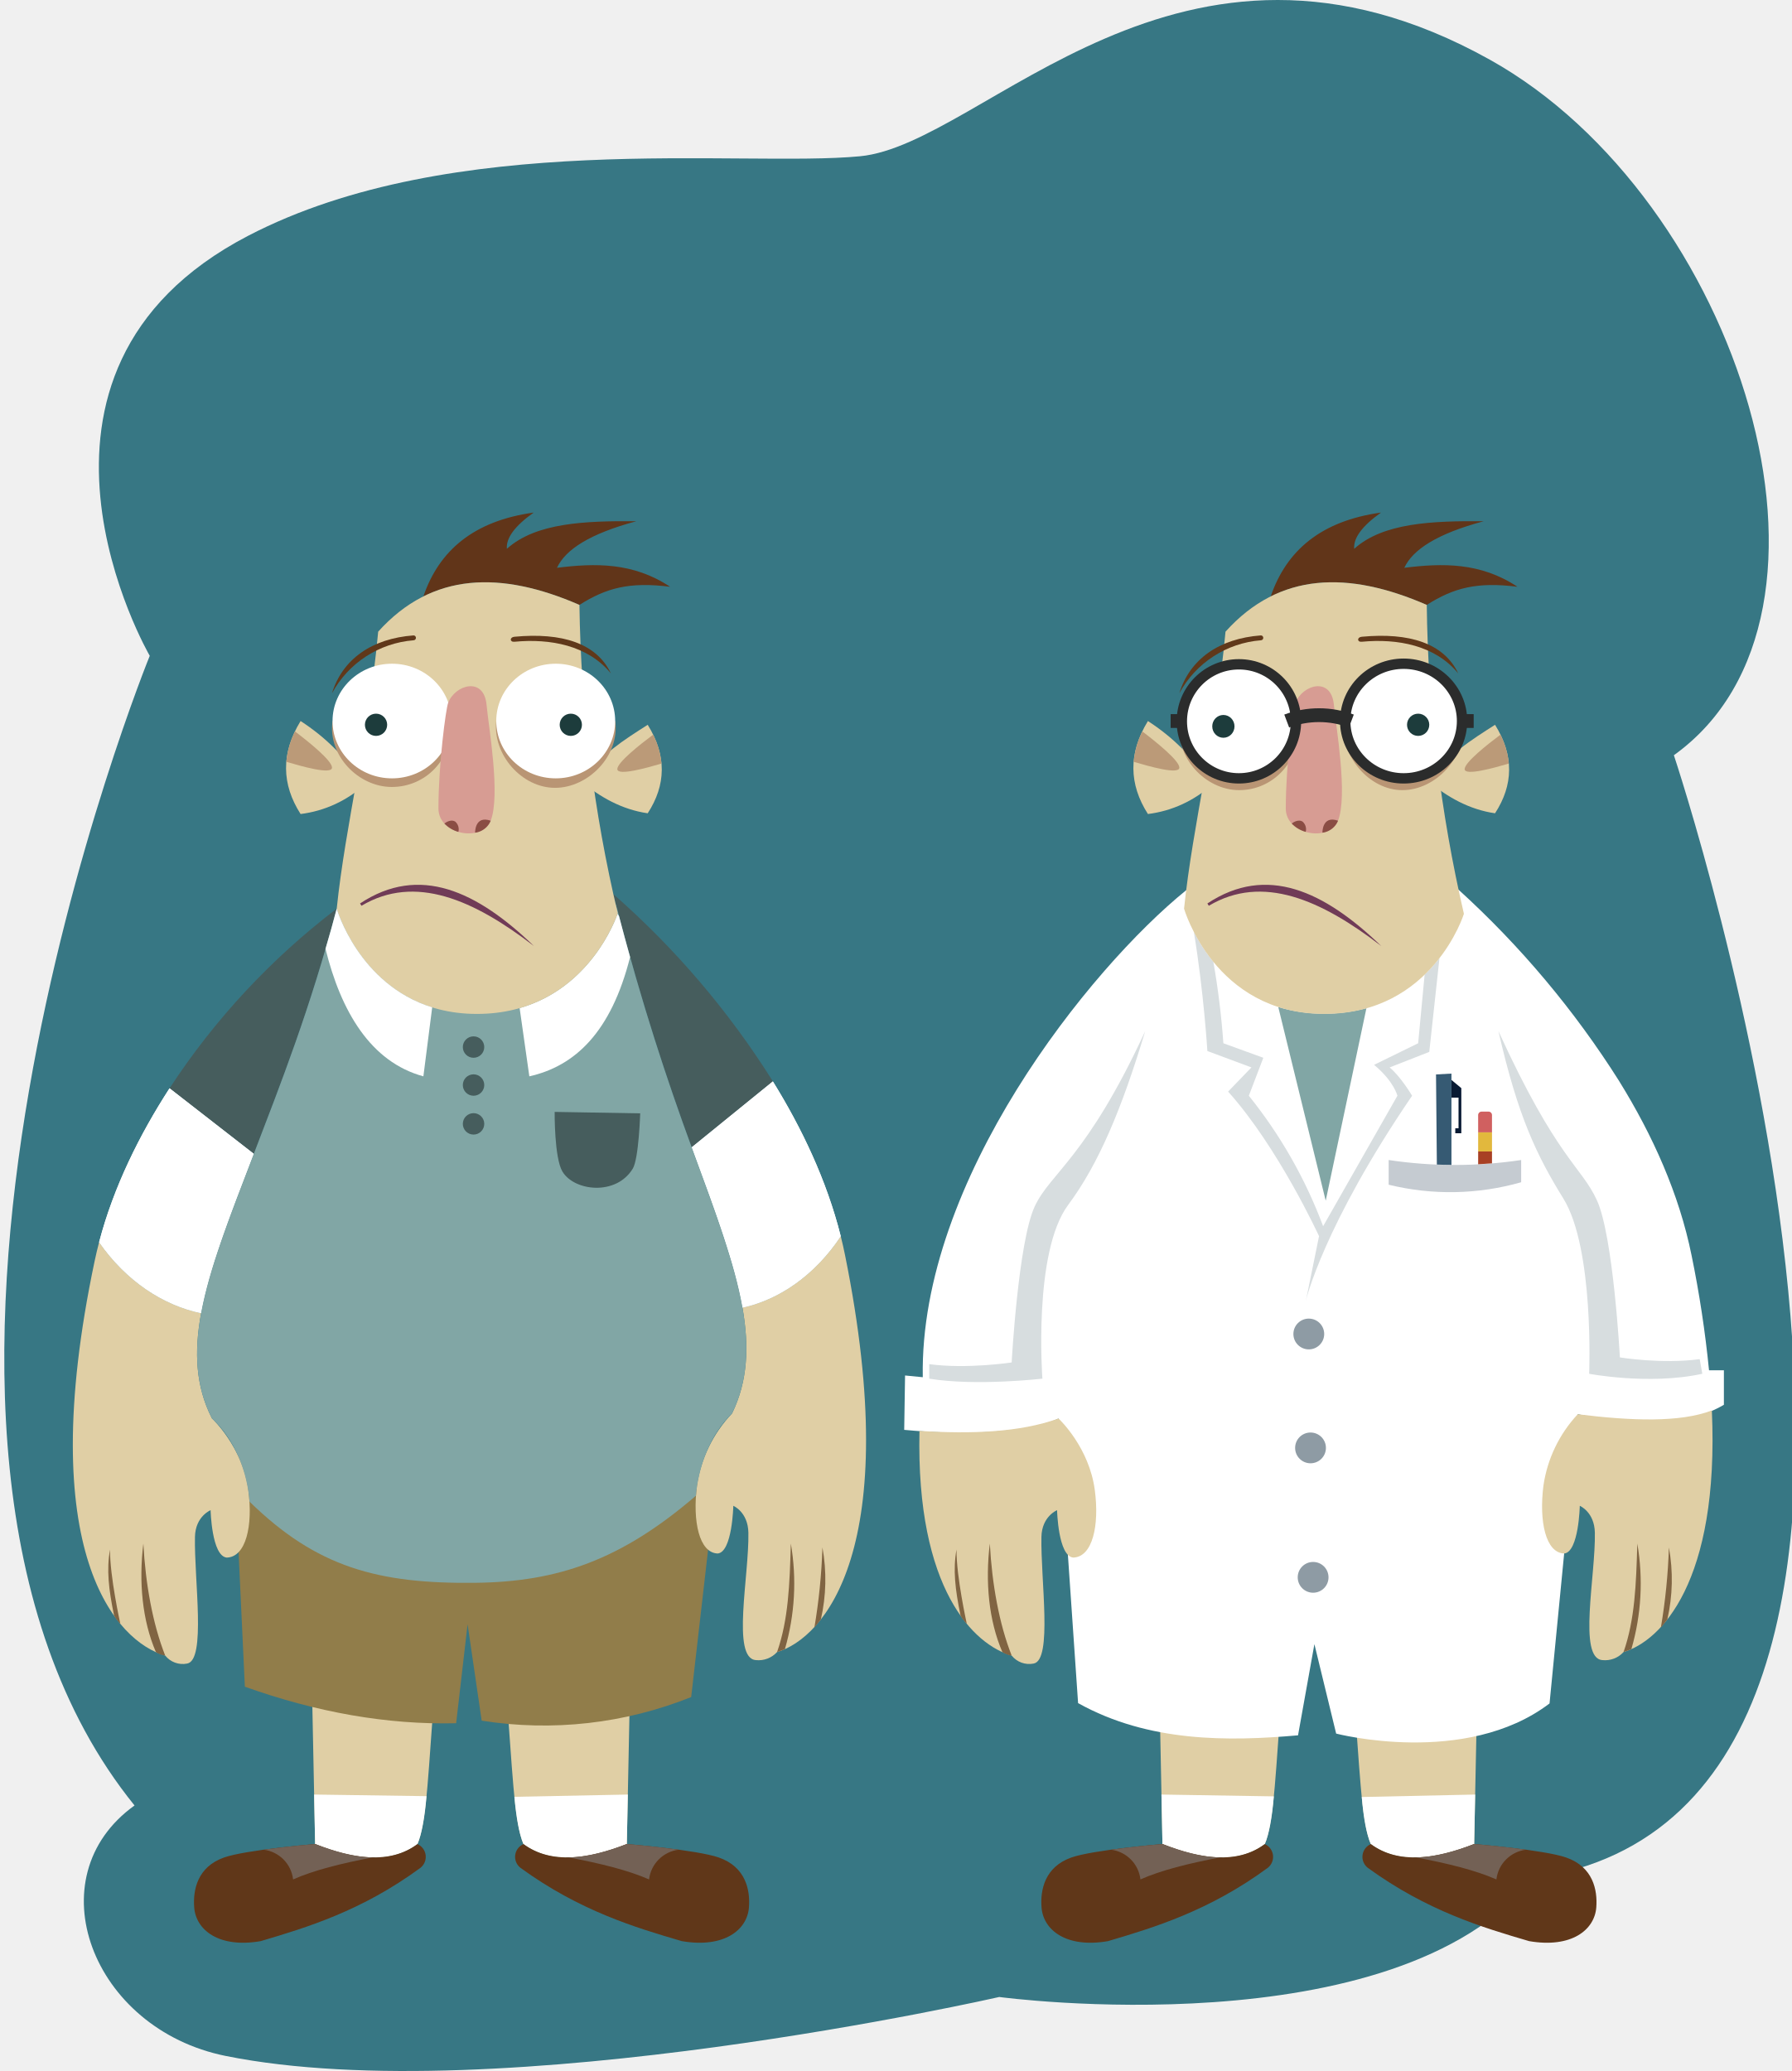
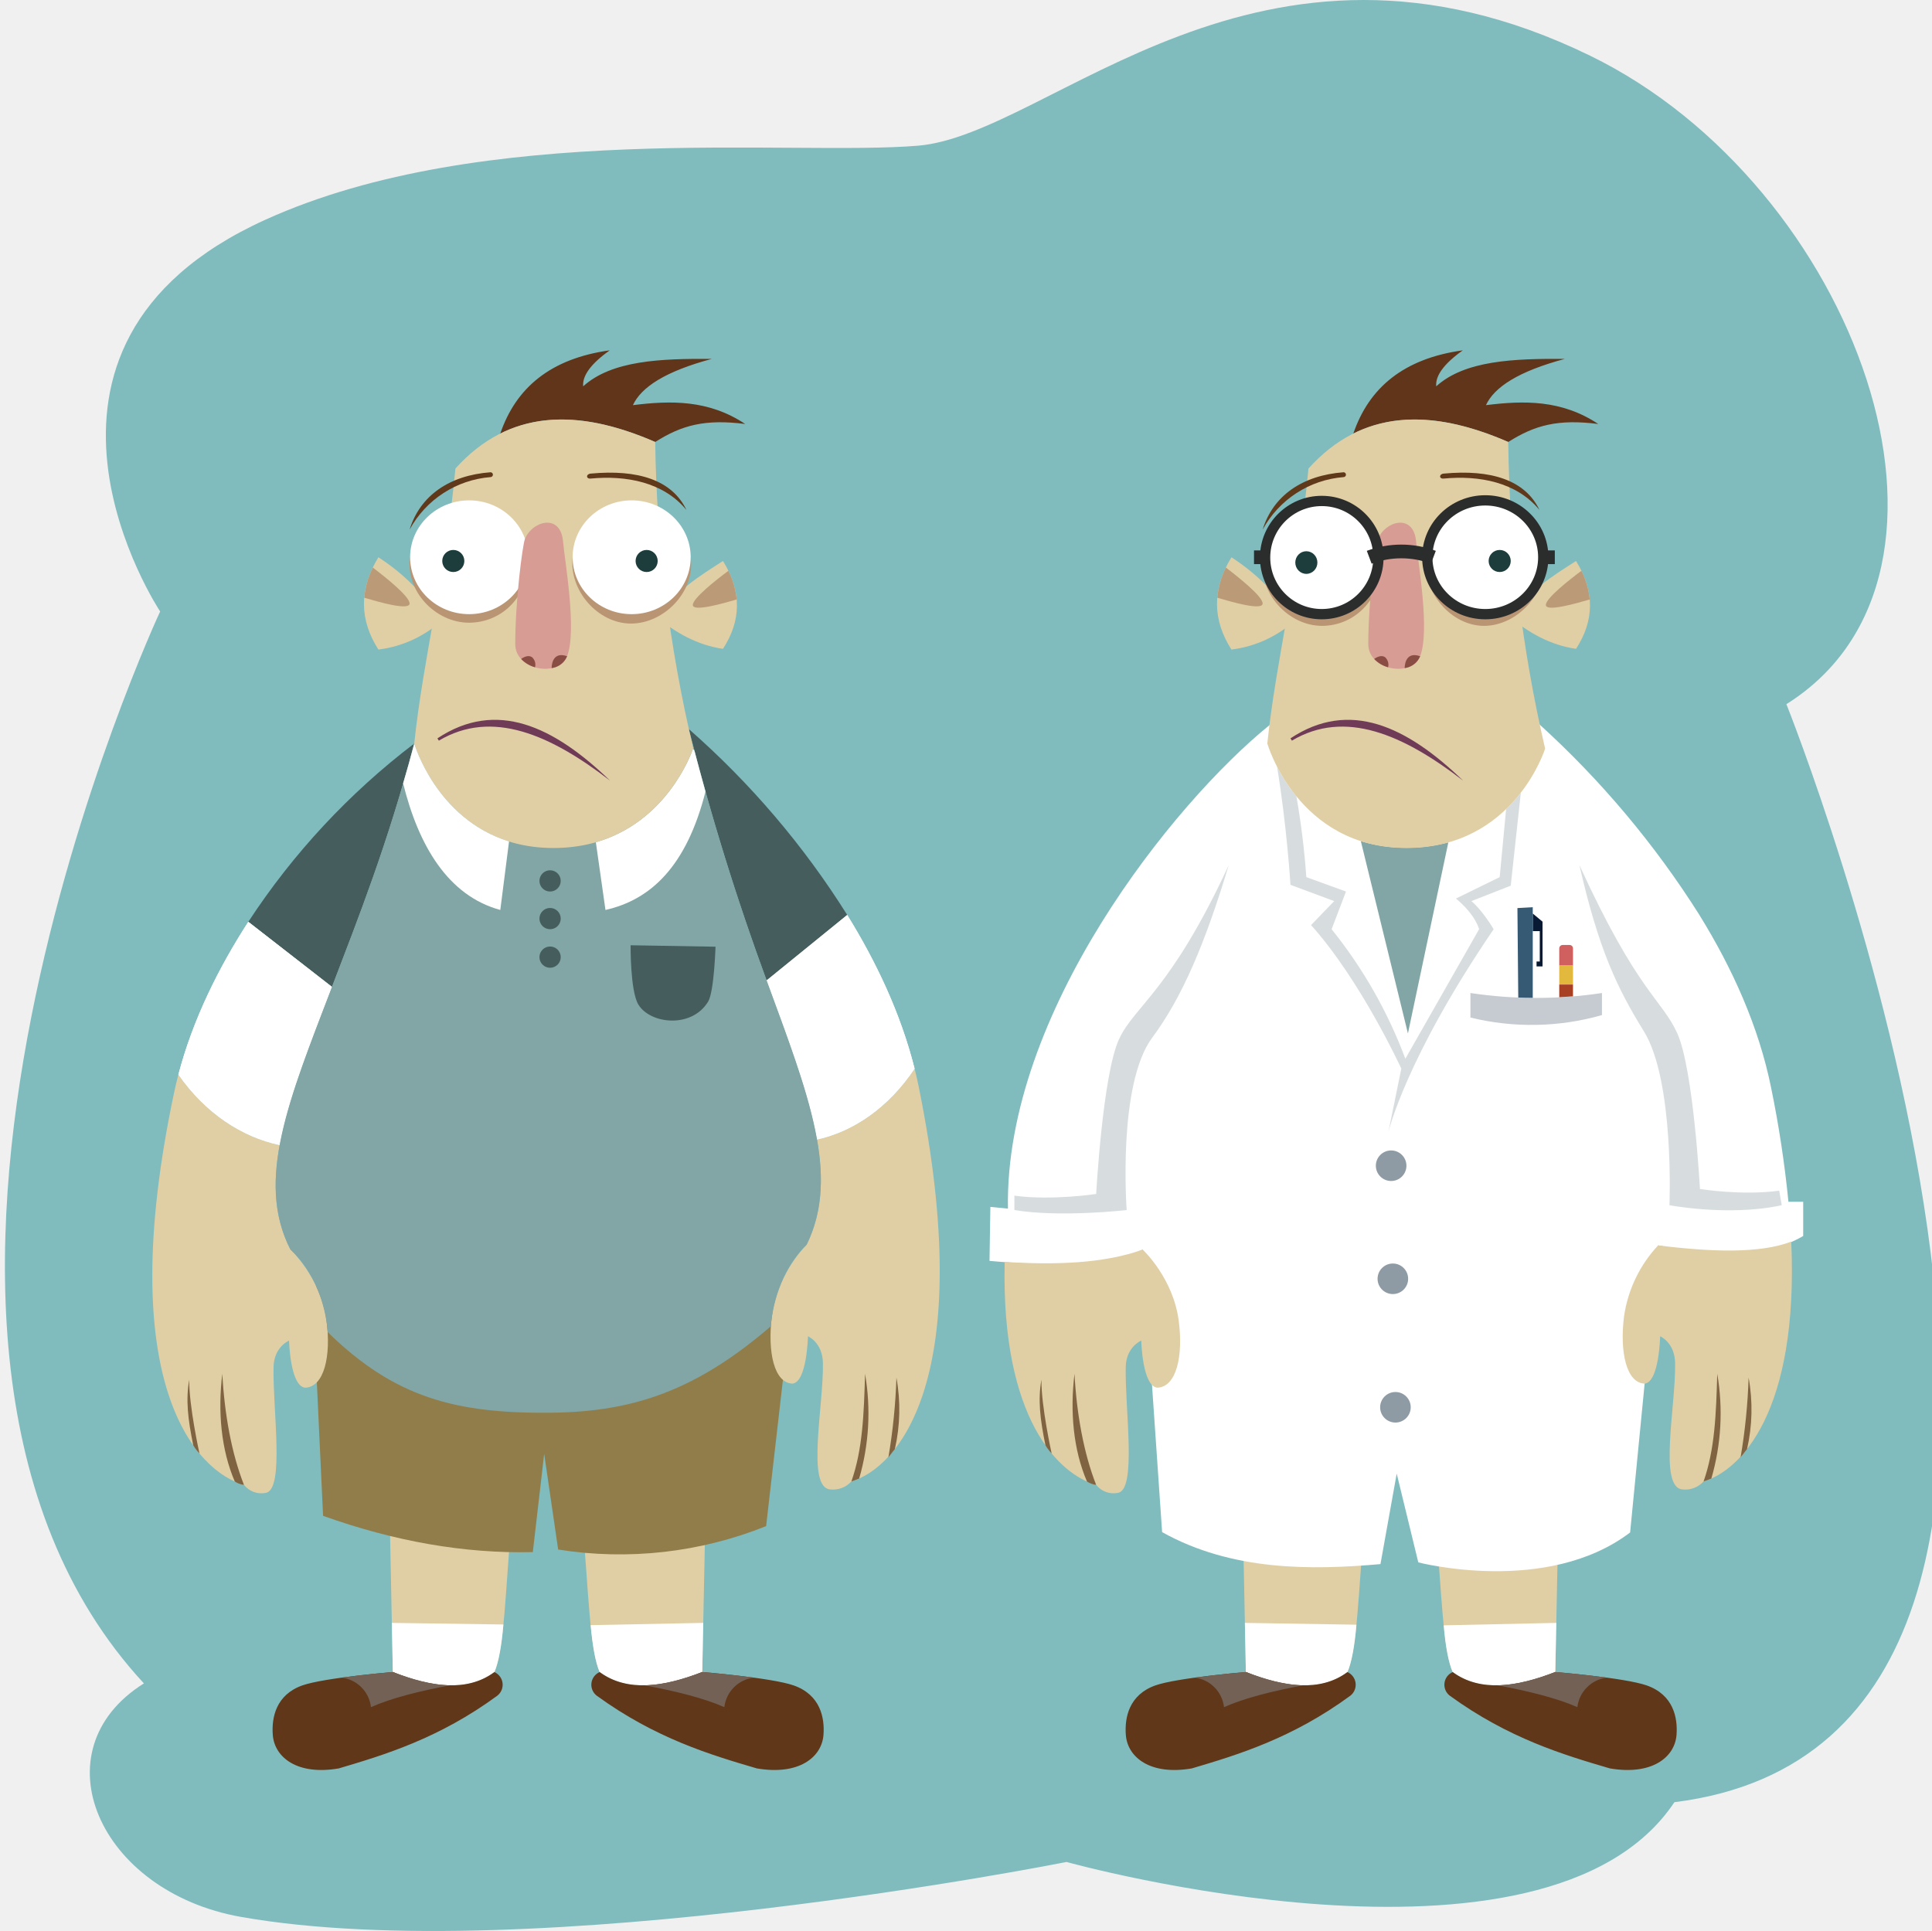
- <svg xmlns="http://www.w3.org/2000/svg" xmlns:xlink="http://www.w3.org/1999/xlink" width="640" height="740" viewBox="0 0 640 740">
+ <svg xmlns="http://www.w3.org/2000/svg" xmlns:xlink="http://www.w3.org/1999/xlink" width="600" height="599.754" viewBox="0 0 600 599.754">
  <defs>
-     <symbol id="Smyke_Smart-2" data-name="Smyke Smart" viewBox="0 0 237.25 414.343">
+     <symbol id="Smyke_Smart" data-name="Smyke Smart" viewBox="0 0 237.25 414.343">
      <g>
        <path d="M73.875,342.25l.875,43.491c10.848,4.372,21.657,5.985,29.612.018,2.838-6.391,3.307-24.673,4.763-41.134Z" fill="#e0cfa5" />
        <path d="M74.462,371.409l.288,14.332c10.848,4.372,21.657,5.985,29.612.018,1.225-2.758,2.138-7.759,2.621-13.823Z" fill="#fff" />
        <path d="M74.75,385.741h0S54.66,387.427,48.375,389.65c-7.704,2.725-9.016,9.398-8.625,14.475.503,6.528,7.156,11.859,19.25,9.75,13.307-3.943,29.25-8.75,46.25-21.25a4.049,4.049,0,0,0-.888-6.866C96.413,391.693,85.581,390.106,74.75,385.741Z" fill="#603719" />
        <path d="M68.375,396c5.967-2.657,14.017-4.656,22.982-6.366-5.185-.126-10.809-1.661-16.607-3.893h0s-7.608.628-14.925,1.642A9.809,9.809,0,0,1,68.375,396Z" fill="#736155" />
      </g>
      <g>
        <path d="M165.849,342.25l-.883,43.491c-10.956,4.372-21.872,5.985-29.906.018-2.866-6.391-3.34-24.673-4.81-41.134Z" fill="#e0cfa5" />
        <path d="M165.257,371.409l-.291,14.332c-10.956,4.372-21.872,5.985-29.906.018-1.237-2.758-2.122-7.509-2.628-13.64Z" fill="#fff" />
        <path d="M164.966,385.741h0s20.289,1.686,26.636,3.909c7.78,2.725,9.106,9.398,8.711,14.475-.508,6.528-7.227,11.859-19.441,9.75-13.439-3.943-29.54-8.75-46.709-21.25a4.03,4.03,0,0,1,.897-6.866C143.088,391.693,154.028,390.106,164.966,385.741Z" fill="#603719" />
        <path d="M171.404,396c-6.026-2.657-14.156-4.656-23.21-6.366,5.236-.126,10.916-1.661,16.772-3.893h0s7.683.628,15.073,1.642A9.837,9.837,0,0,0,171.404,396Z" fill="#736155" />
      </g>
      <path d="M232.946,248.5a322.803,322.803,0,0,0-5.055-33.303c-3.582-17.756-11.254-34.796-20.899-50.387l.004-.008a269.356,269.356,0,0,0-46.591-55.579l-78.792.186C53.612,132.117,4.376,193.5,5.375,250.5L.25,250,0,265.75c32.917,3.083,44.667-3.288,44.667-3.288l5.662,82.455C70.75,356.32,93.867,356.027,113.99,354.25l4.739-26.417L125.024,353.75s37.483,9.75,61.762-8.734l8.162-83.787C211.5,264.5,226.395,264.911,237.25,258.483V248.5Z" fill="#fff" />
      <path d="M194.948,261.229a38.378,38.378,0,0,0-9.928,20.657c-1.325,10.407.653,19.533,6.021,19.687,4.217-.46,4.499-13.818,4.499-13.818s4.242,1.779,4.362,7.773c.248,12.423-4.946,36.435,2.182,36.93a7.218,7.218,0,0,0,6.122-2.34c10.724-3.148,27.765-20.13,25.561-69.99C224.556,263.654,210.609,263.167,194.948,261.229Z" fill="#e0cfa5" />
      <path d="M212.188,298.688c-.334,11.842-.702,22.047-3.982,31.431a21.143,21.143,0,0,0,2.265-.839A68.163,68.163,0,0,0,212.188,298.688Z" fill="#806442" />
      <path d="M221.333,299.812A171.587,171.587,0,0,1,219,323.062l1.875-2.364A51.952,51.952,0,0,0,221.333,299.812Z" fill="#806442" />
      <g>
        <path d="M55.166,283.187c-1.627-12.245-10.053-20.306-10.499-20.725-11.27,4.043-25.224,4.527-40.246,3.594-1.044,46.089,15.895,62.044,26.68,65.076a6.479,6.479,0,0,0,6.354,2.326C43,332.48,39.463,309.097,39.72,296.748c.124-5.959,4.527-7.727,4.527-7.727s.292,13.278,4.67,13.735C54.488,302.604,56.541,293.532,55.166,283.187Z" fill="#e0cfa5" />
        <path d="M24.782,298.688c.625,11.711,2.695,23.256,6.32,32.445a6.244,6.244,0,0,1-2.678-.978C24.447,320.924,23.428,309.792,24.782,298.688Z" fill="#806442" />
        <path d="M15.14,300.417c-.084,7.75,2.982,21.539,2.982,21.539a12.514,12.514,0,0,1-1.808-2.366C14.731,311.915,14.083,306.25,15.14,300.417Z" fill="#806442" />
      </g>
      <path d="M121.5,145.178a44.534,44.534,0,0,1-13.234-1.938L122,199.362l11.783-55.768A46.121,46.121,0,0,1,121.5,145.178Z" fill="#81a6a5" />
      <path d="M154.926,129.082a44.813,44.813,0,0,1-4.297,4.797l-1.875,19.871L136,160c5.789,4.807,6.75,8.954,6.75,8.954L121.25,206.75a136.527,136.527,0,0,0-21.5-37.796l4.193-11L92.381,153.75a234.109,234.109,0,0,0-2.895-23.585A49.773,49.773,0,0,1,83.842,121.519C86.702,138.832,87.75,156,87.75,156l12.75,4.75-6.75,7c14.516,16.163,26.318,41.886,26.318,41.886L116.279,228.25S121.25,206.75,147,168.954c0,0-3.223-5.489-6.5-8.204l11.475-4.5Z" fill="#d7dddf" />
      <path d="M7.25,246.715v4.205c13.5,2.226,32.75,0,32.75,0s-2.75-36.607,7.455-50.336C56.226,188.786,62.921,172.932,69.75,150.25c-17,36.855-27.485,41.023-32,50.83-4.75,10.316-6.648,45.141-6.648,45.141S18.122,248.199,7.25,246.715Z" fill="#d7dddf" />
      <path d="M230.25,245.263l.75,4.24c-15.651,3.446-33.849-.198-32.75,0,0,0,1.5-36.252-7.455-50.752C183.028,186.176,177.604,174.884,172,150.25c17,37.159,23.985,39.113,28.5,49,4.75,10.401,6.648,45.514,6.648,45.514S219.378,246.759,230.25,245.263Z" fill="#d7dddf" />
      <circle cx="117.105" cy="237.979" r="4.458" fill="#8e9ba4" />
      <circle cx="117.605" cy="270.979" r="4.458" fill="#8e9ba4" />
      <circle cx="118.355" cy="308.479" r="4.458" fill="#8e9ba4" />
      <polygon points="158.395 164.372 158.395 169.502 160.443 169.5 160.443 178.375 159.502 178.375 159.502 179.813 161.25 179.813 161.25 166.75 158.395 164.372" fill="#081a33" />
      <path d="M167.122,173.552h2.007a1,1,0,0,1,1,1v5.01a0,0,0,0,1,0,0h-4.007a0,0,0,0,1,0,0v-5.01A1,1,0,0,1,167.122,173.552Z" fill="#d06060" />
      <rect x="166.122" y="179.562" width="4.007" height="5.534" fill="#e2b83d" />
      <path d="M140.223,187.575a129.184,129.184,0,0,0,38.349,0v6.439a74.7,74.7,0,0,1-38.349.715Z" fill="#c5cbd1" />
      <path d="M170.129,188.542v-3.445h-4.007v3.712C167.458,188.739,168.793,188.653,170.129,188.542Z" fill="#a84024" />
      <path d="M158.395,188.987V162.534l-4.469.25.244,26.108C155.578,188.95,156.987,188.976,158.395,188.987Z" fill="#365a73" />
      <g id="Ear">
        <path d="M70.541,60.395c-5.734,9.387-5.486,18.348,0,26.939A33.782,33.782,0,0,0,89.16,78.75C83.059,70.459,77.869,65.162,70.541,60.395Z" fill="#e0cfa5" />
        <path d="M66.418,72.202c4.196,1.241,13.26,3.882,13.219,1.661-.038-2.054-6.863-7.53-10.722-10.463A25.148,25.148,0,0,0,66.418,72.202Z" fill="#bb9a78" />
      </g>
      <g id="Ear-2" data-name="Ear">
        <path d="M171.013,61.482c5.547,8.933,5.307,17.462,0,25.637C163.564,86.057,157.016,82.34,151.75,77.818,157.653,69.928,163.923,66.019,171.013,61.482Z" fill="#e0cfa5" />
        <path d="M175.001,72.719c-4.059,1.181-12.827,3.694-12.788,1.581.037-1.955,6.64-7.166,10.372-9.958A23.636,23.636,0,0,1,175.001,72.719Z" fill="#bb9a78" />
      </g>
      <path id="Hair" d="M144.75,16c2.435-5.267,9.461-9.861,23-13.5-14.826-.105-29.121.422-37.5,8C129.971,7.419,132.479,3.93,138,0c-17.285,2.39-27.377,10.96-31.922,24.298C119.232,17.704,134.531,19.461,151.25,26.75c7.79-4.952,14.586-6.736,26.25-5.25C166.789,14.385,155.791,14.626,144.75,16Z" fill="#613519" />
-       <path id="Head" d="M93,34.5c15.62-17.365,35.638-17.608,58.25-7.75A418.896,418.896,0,0,0,162,116.25s-9,29.052-40.5,29c-31.785-.052-40.5-30.5-40.5-30.5C83.5,90.5,90.344,63.705,93,34.5Z" fill="#e0cfa5" />
+       <path id="Head-2" data-name="Head" d="M93,34.5c15.62-17.365,35.638-17.608,58.25-7.75A418.896,418.896,0,0,0,162,116.25s-9,29.052-40.5,29c-31.785-.052-40.5-30.5-40.5-30.5C83.5,90.5,90.344,63.705,93,34.5Z" fill="#e0cfa5" />
      <g>
        <path d="M79.789,60.822h0c-1.437,10.201,7.478,19.594,17.153,19.594S114.75,72.346,114.211,60.822Z" fill="#b99574" />
        <ellipse cx="97" cy="60.822" rx="17.211" ry="17.033" fill="#fff" />
        <ellipse cx="92.381" cy="61.938" rx="3.221" ry="3.303" fill="#1d3c3c" />
      </g>
      <g id="Eye">
        <path d="M161.596,60.395h0c1.437,10.289-7.728,20.022-17.403,20.022S126.088,70.406,127.174,60.395Z" fill="#b99574" />
        <ellipse cx="144.385" cy="60.395" rx="17.211" ry="16.605" fill="#fff" />
        <circle cx="148.754" cy="61.482" r="3.221" fill="#1d3c3c" />
      </g>
      <g id="Nose">
        <path d="M124.375,55.75c.54,6.03,4.163,26.315,1.125,33.685C123,95.5,110.441,93.375,110.443,85.728c.005-12.773,2.133-28.835,2.807-30.603C115.25,49.875,123.625,47.375,124.375,55.75Z" fill="#d79c93" />
        <path d="M125.558,89.275c-4.64-1.642-4.504,3.464-4.504,3.464l.443-.069A5.659,5.659,0,0,0,125.5,89.435C125.521,89.384,125.538,89.326,125.558,89.275Z" fill="#8a4d44" />
        <path d="M115.3,89.527c-1.07-.7-2.51.054-3.139.561a8.948,8.948,0,0,0,4.051,2.423A2.966,2.966,0,0,0,115.3,89.527Z" fill="#8a4d44" />
      </g>
      <path id="Brow" d="M79.636,52.333C82.671,42.453,91.173,36.485,103.25,35.585a.708.708,0,0,1,0,1.415A29.496,29.496,0,0,0,79.636,52.333Z" fill="#60381a" />
      <path id="Brow-2" data-name="Brow" d="M132.426,35.978c-1.413.132-1.375,1.581,0,1.449,10.324-.985,21.231,1.009,27.93,9.167C156.19,37.852,146.22,34.685,132.426,35.978Z" fill="#60381a" />
      <path id="Mouth" d="M87.75,113.25l.417.667c15.497-9.234,32.47-1.779,49.917,11.667C121.617,109.678,104.938,101.836,87.75,113.25Z" fill="#703b57" />
      <circle cx="96.877" cy="60.48" r="16.52" fill="none" stroke="#2b2c2c" stroke-miterlimit="10" stroke-width="3" />
      <ellipse cx="144.553" cy="60.395" rx="16.908" ry="16.605" fill="none" stroke="#2b2c2c" stroke-miterlimit="10" stroke-width="3" />
      <path d="M110.713,60.395a26.628,26.628,0,0,1,18.71,0" fill="none" stroke="#2b2c2c" stroke-miterlimit="10" stroke-width="4" />
      <line x1="77.122" y1="60.395" x2="79.789" y2="60.395" fill="none" stroke="#2b2c2c" stroke-miterlimit="10" stroke-width="4" />
      <line x1="161.622" y1="60.395" x2="164.827" y2="60.395" fill="none" stroke="#2b2c2c" stroke-miterlimit="10" stroke-width="4" />
    </symbol>
    <symbol id="Smyke-2" data-name="Smyke" viewBox="0 0 229.591 414.343">
      <g>
        <path d="M69.255,342.25l.875,43.491c10.848,4.372,21.657,5.985,29.612.018,2.838-6.391,3.307-24.673,4.763-41.134Z" fill="#e0cfa5" />
        <path d="M69.841,371.409l.288,14.332c10.848,4.372,21.657,5.985,29.612.018,1.225-2.758,2.138-7.821,2.627-13.885Z" fill="#fff" />
        <path d="M70.129,385.741h0S50.039,387.427,43.755,389.65c-7.704,2.725-9.016,9.398-8.625,14.475.503,6.528,7.156,11.859,19.25,9.75,13.307-3.943,29.25-8.75,46.25-21.25a4.049,4.049,0,0,0-.888-6.866C91.792,391.693,80.961,390.106,70.129,385.741Z" fill="#603719" />
        <path d="M63.755,396c5.967-2.657,14.017-4.656,22.982-6.366-5.185-.126-10.809-1.661-16.607-3.893h0s-7.608.628-14.925,1.642A9.809,9.809,0,0,1,63.755,396Z" fill="#736155" />
      </g>
      <g>
        <path d="M161.229,342.25l-.883,43.491c-10.956,4.372-21.872,5.985-29.906.018-2.866-6.391-3.34-24.673-4.81-41.134Z" fill="#e0cfa5" />
        <path d="M160.637,371.409l-.291,14.332c-10.956,4.372-21.872,5.985-29.906.018-1.237-2.758-2.122-7.821-2.634-13.695Z" fill="#fff" />
        <path d="M160.346,385.741h0S180.635,387.427,186.982,389.65c7.78,2.725,9.106,9.398,8.711,14.475-.508,6.528-7.227,11.859-19.441,9.75-13.439-3.943-29.54-8.75-46.709-21.25a4.03,4.03,0,0,1,.897-6.866C138.468,391.693,149.407,390.106,160.346,385.741Z" fill="#603719" />
        <path d="M166.784,396c-6.026-2.657-14.156-4.656-23.21-6.366,5.236-.126,10.916-1.661,16.772-3.893h0s7.683.628,15.073,1.642A9.837,9.837,0,0,0,166.784,396Z" fill="#736155" />
      </g>
      <path d="M46.63,272.423l3.161,67.744C70.508,347.567,90.904,351.226,110.945,350.75l3.313-28.667L118.335,350a114.581,114.581,0,0,0,60.639-6.833l7.698-67.111C142.313,310.356,90.863,303.197,46.63,272.423Z" fill="#917d4a" />
      <path d="M156.442,110.543a725.071,725.071,0,0,0,22.677,73.37l23.506-19.111A245.857,245.857,0,0,0,156.442,110.543Z" fill="#465d5d" />
      <path d="M223.52,215.197q-.565-2.8-1.26-5.561c-7.519,11.302-17.807,18.374-28.448,20.699,2.01,11.377,1.526,21.363-3.006,30.663A38.364,38.364,0,0,0,180.649,281.886c-1.325,10.407.653,19.533,6.021,19.687,4.217-.46,4.499-13.818,4.499-13.818s4.242,1.779,4.362,7.773c.248,12.423-4.946,36.435,2.182,36.93a7.218,7.218,0,0,0,6.122-2.34C217.296,326.167,240.713,300.417,223.52,215.197Z" fill="#e0cfa5" />
      <g>
        <path d="M202.62,164.807l-23.5,19.106c.227.621.457,1.251.682,1.864,6.357,17.273,11.754,31.791,14.01,44.557,10.641-2.325,20.93-9.396,28.448-20.699C218.181,193.379,210.9,178.191,202.62,164.807Z" fill="#fff" />
        <path d="M202.62,164.807l-23.5,19.106c.227.621.457,1.251.682,1.864,6.357,17.273,11.754,31.791,14.01,44.557,10.641-2.325,20.93-9.396,28.448-20.699C218.181,193.379,210.9,178.191,202.62,164.807Z" fill="#fff" />
      </g>
      <path d="M76.38,114.75c-7.652,29.034-16.251,50.795-23.995,71.046L27.991,166.801A209.737,209.737,0,0,1,76.38,114.75Z" fill="#465d5d" />
      <path d="M6.301,216.894q.586-2.784,1.308-5.528c7.804,11.235,18.482,18.265,29.526,20.576-2.087,11.309-1.584,21.236,3.12,30.48,0,0,8.87,8.188,10.541,20.765,1.375,10.345-.678,19.417-6.249,19.57-4.377-.457-4.67-13.735-4.67-13.735s-4.403,1.768-4.527,7.727c-.257,12.35,3.28,35.732-2.264,36.711a6.479,6.479,0,0,1-6.354-2.326C12.76,327.204-11.544,301.607,6.301,216.894Z" fill="#e0cfa5" />
      <g>
        <path d="M27.991,166.801,52.384,185.795c-.236.617-.474,1.244-.708,1.853-6.598,17.171-12.2,31.602-14.541,44.293-11.044-2.311-21.723-9.341-29.526-20.576C11.842,195.205,19.396,180.106,27.991,166.801Z" fill="#fff" />
        <path d="M27.991,166.801,52.384,185.795c-.236.617-.474,1.244-.708,1.853-6.598,17.171-12.2,31.602-14.541,44.293-11.044-2.311-21.723-9.341-29.526-20.576C11.842,195.205,19.396,180.106,27.991,166.801Z" fill="#fff" />
      </g>
      <path d="M179.12,183.913l-0.0 0c-7.079-19.327-14.5-41.741-21.538-68.929q-.228-.729-.456-1.458L76.38,114.75C68.728,143.784,60.129,165.545,52.384,185.796l-0-0c-12.573,32.896-22.402,56.436-12.129,76.626,6.912,6.381,10.277,15.924,10.89,24.128,19.416,19.001,37.146,23.856,65.453,23.511,23.757-.289,42.061-6.553,63.748-25.226.685-8.168,3.945-17.559,10.46-23.838C200.692,240.71,191.264,217.088,179.12,183.913Z" fill="#81a6a5" />
      <path d="M158.076,116.886l-.424-.624c-.701,2.033-7.889,21.419-28.33,27.297l2.808,19.774c13.205-2.98,23.648-12.731,29.164-34.559Q159.675,122.984,158.076,116.886Z" fill="#fff" />
      <circle cx="115.981" cy="154.852" r="3.102" fill="#465d5d" />
      <circle cx="115.981" cy="165.852" r="3.102" fill="#465d5d" />
      <circle cx="115.981" cy="177.102" r="3.102" fill="#465d5d" />
      <path d="M139.459,173.635l24.758.422s-.399,13.146-2.157,16.033c-4.819,7.911-16.905,6.54-20.341.844C139.325,186.964,139.459,173.635,139.459,173.635Z" fill="#465d5d" />
      <path d="M207.817,298.688c-.334,11.842-.702,22.047-3.982,31.431a21.142,21.142,0,0,0,2.265-.839A68.163,68.163,0,0,0,207.817,298.688Z" fill="#806442" />
      <path d="M216.963,299.812a171.586,171.586,0,0,1-2.333,23.25l1.875-2.364A51.952,51.952,0,0,0,216.963,299.812Z" fill="#806442" />
      <path d="M20.412,298.688c.625,11.711,2.695,23.256,6.32,32.445a6.244,6.244,0,0,1-2.678-.978C20.076,320.924,19.057,309.792,20.412,298.688Z" fill="#806442" />
      <path d="M10.77,300.417c-.084,7.75,2.982,21.539,2.982,21.539a12.514,12.514,0,0,1-1.808-2.366C10.361,311.915,9.713,306.25,10.77,300.417Z" fill="#806442" />
      <g id="Ear-3" data-name="Ear">
        <path d="M65.92,60.395c-5.734,9.387-5.486,18.348,0,26.939A33.782,33.782,0,0,0,84.54,78.75C78.438,70.459,73.249,65.162,65.92,60.395Z" fill="#e0cfa5" />
        <path d="M61.797,72.202c4.196,1.241,13.26,3.882,13.219,1.661-.038-2.054-6.863-7.53-10.721-10.463A25.148,25.148,0,0,0,61.797,72.202Z" fill="#bb9a78" />
      </g>
      <g id="Ear-4" data-name="Ear">
        <path d="M166.392,61.482c5.547,8.933,5.307,17.462,0,25.637-7.448-1.062-13.997-4.778-19.263-9.301C153.032,69.928,159.303,66.019,166.392,61.482Z" fill="#e0cfa5" />
        <path d="M170.381,72.719c-4.059,1.181-12.827,3.694-12.788,1.581.037-1.955,6.64-7.166,10.372-9.958A23.636,23.636,0,0,1,170.381,72.719Z" fill="#bb9a78" />
      </g>
      <path id="Hair-2" data-name="Hair" d="M140.13,16c2.435-5.267,9.461-9.861,23-13.5-14.826-.105-29.121.422-37.5,8-.279-3.081,2.229-6.57,7.75-10.5C116.095,2.39,106.003,10.96,101.458,24.298c13.154-6.594,28.452-4.838,45.172,2.452,7.79-4.952,14.586-6.736,26.25-5.25C162.168,14.385,151.171,14.626,140.13,16Z" fill="#613519" />
-       <path id="Head-2" data-name="Head" d="M88.38,34.5c15.62-17.365,35.638-17.608,58.25-7.75a411.502,411.502,0,0,0,11.087,89.32s-9.337,29.232-40.837,29.18c-31.785-.052-40.5-30.5-40.5-30.5C78.88,90.5,85.723,63.705,88.38,34.5Z" fill="#e0cfa5" />
+       <path id="Head-3" data-name="Head" d="M88.38,34.5c15.62-17.365,35.638-17.608,58.25-7.75a411.502,411.502,0,0,0,11.087,89.32s-9.337,29.232-40.837,29.18c-31.785-.052-40.5-30.5-40.5-30.5C78.88,90.5,85.723,63.705,88.38,34.5Z" fill="#e0cfa5" />
      <path d="M76.38,114.75c-1.267,4.808-1.942,7.187-3.253,11.622,4.481,18.155,13.065,32.804,28.337,36.961l2.548-19.987C82.668,136.684,76.38,114.75,76.38,114.75Z" fill="#fff" />
      <g>
        <path d="M75.169,60.395h0C73.732,70.34,82.647,79.497,92.322,79.497s17.807-7.868,17.268-19.102Z" fill="#b99574" />
        <ellipse cx="92.38" cy="60.395" rx="17.211" ry="16.605" fill="#fff" />
        <circle cx="87.761" cy="61.482" r="3.221" fill="#1d3c3c" />
      </g>
      <g id="Eye-2" data-name="Eye">
        <path d="M156.976,60.395h0c1.437,9.945-7.728,19.352-17.403,19.352S121.468,70.071,122.554,60.395Z" fill="#b99574" />
        <ellipse cx="139.765" cy="60.395" rx="17.211" ry="16.605" fill="#fff" />
        <circle cx="144.134" cy="61.482" r="3.221" fill="#1d3c3c" />
      </g>
      <g id="Nose-2" data-name="Nose">
        <path d="M119.755,55.75c.54,6.03,4.163,26.315,1.125,33.685-2.5,6.065-15.059,3.94-15.057-3.706.005-12.773,2.133-28.835,2.807-30.603C110.63,49.875,119.005,47.375,119.755,55.75Z" fill="#d79c93" />
        <path d="M120.938,89.275c-4.64-1.642-4.504,3.464-4.504,3.464l.443-.069a5.659,5.659,0,0,0,4.003-3.236C120.9,89.384,120.918,89.326,120.938,89.275Z" fill="#8a4d44" />
        <path d="M110.68,89.527c-1.071-.7-2.51.054-3.139.561a8.948,8.948,0,0,0,4.051,2.423A2.966,2.966,0,0,0,110.68,89.527Z" fill="#8a4d44" />
      </g>
      <path id="Brow-3" data-name="Brow" d="M75.016,52.333c3.035-9.881,11.537-15.849,23.614-16.748a.708.708,0,0,1,0,1.415A29.496,29.496,0,0,0,75.016,52.333Z" fill="#60381a" />
      <path id="Brow-4" data-name="Brow" d="M127.806,35.978c-1.413.132-1.375,1.581,0,1.449,10.324-.985,21.231,1.009,27.93,9.167C151.57,37.852,141.6,34.685,127.806,35.978Z" fill="#60381a" />
      <path id="Mouth-2" data-name="Mouth" d="M83.13,113.25l.417.667c15.498-9.234,32.47-1.779,49.917,11.667C116.997,109.678,100.318,101.836,83.13,113.25Z" fill="#703b57" />
    </symbol>
  </defs>
  <g id="Smyke">
+     <path d="M554.781,218.709c64.982-40.733,21.693-161.135-60.954-201.41C390.788-32.913,326.273,41.815,285.092,45.252c-39.605,3.306-134.728-7.868-202.75,23.026C-4.817,107.865,49.733,189.922,49.733,189.922S-55.278,414.77,44.689,522.858c-33.134,20.774-14.197,64.703,30.188,72.532,90.591,15.979,256.352-17.07,256.352-17.07S480,619.754,520,559.754C683.185,539.427,554.781,218.709,554.781,218.709Z" fill="#80bcbe" />
    <g>
-       <path d="M598.044,269.851c70.064-50.258,23.39-198.815-65.721-248.508C421.227-40.609,351.667,51.593,307.266,55.834c-42.702,4.079-145.263-9.708-218.605,28.411C-5.313,133.088,53.502,234.333,53.502,234.333S-59.72,511.76,48.064,645.123c-35.724,25.632-15.307,79.834,32.549,89.493,97.675,19.716,276.399-21.062,276.399-21.062S498.132,732.595,547.774,671.147C723.72,646.066,598.044,269.851,598.044,269.851Z" fill="#377784" />
-       <use width="237.25" height="414.343" transform="translate(323.0546 183.15) scale(1.2344 1.23333)" xlink:href="#Smyke_Smart-2" />
-       <use width="229.591" height="414.343" transform="translate(26.02084 183.15) scale(1.2344 1.23333)" xlink:href="#Smyke-2" />
+       <use width="237.25" height="414.343" transform="translate(307.2999 108.8105) scale(1.06512 1.0642)" xlink:href="#Smyke_Smart" />
+       <use width="229.591" height="414.343" transform="translate(47.29989 108.8105) scale(1.06512 1.0642)" xlink:href="#Smyke-2" />
    </g>
  </g>
</svg>
